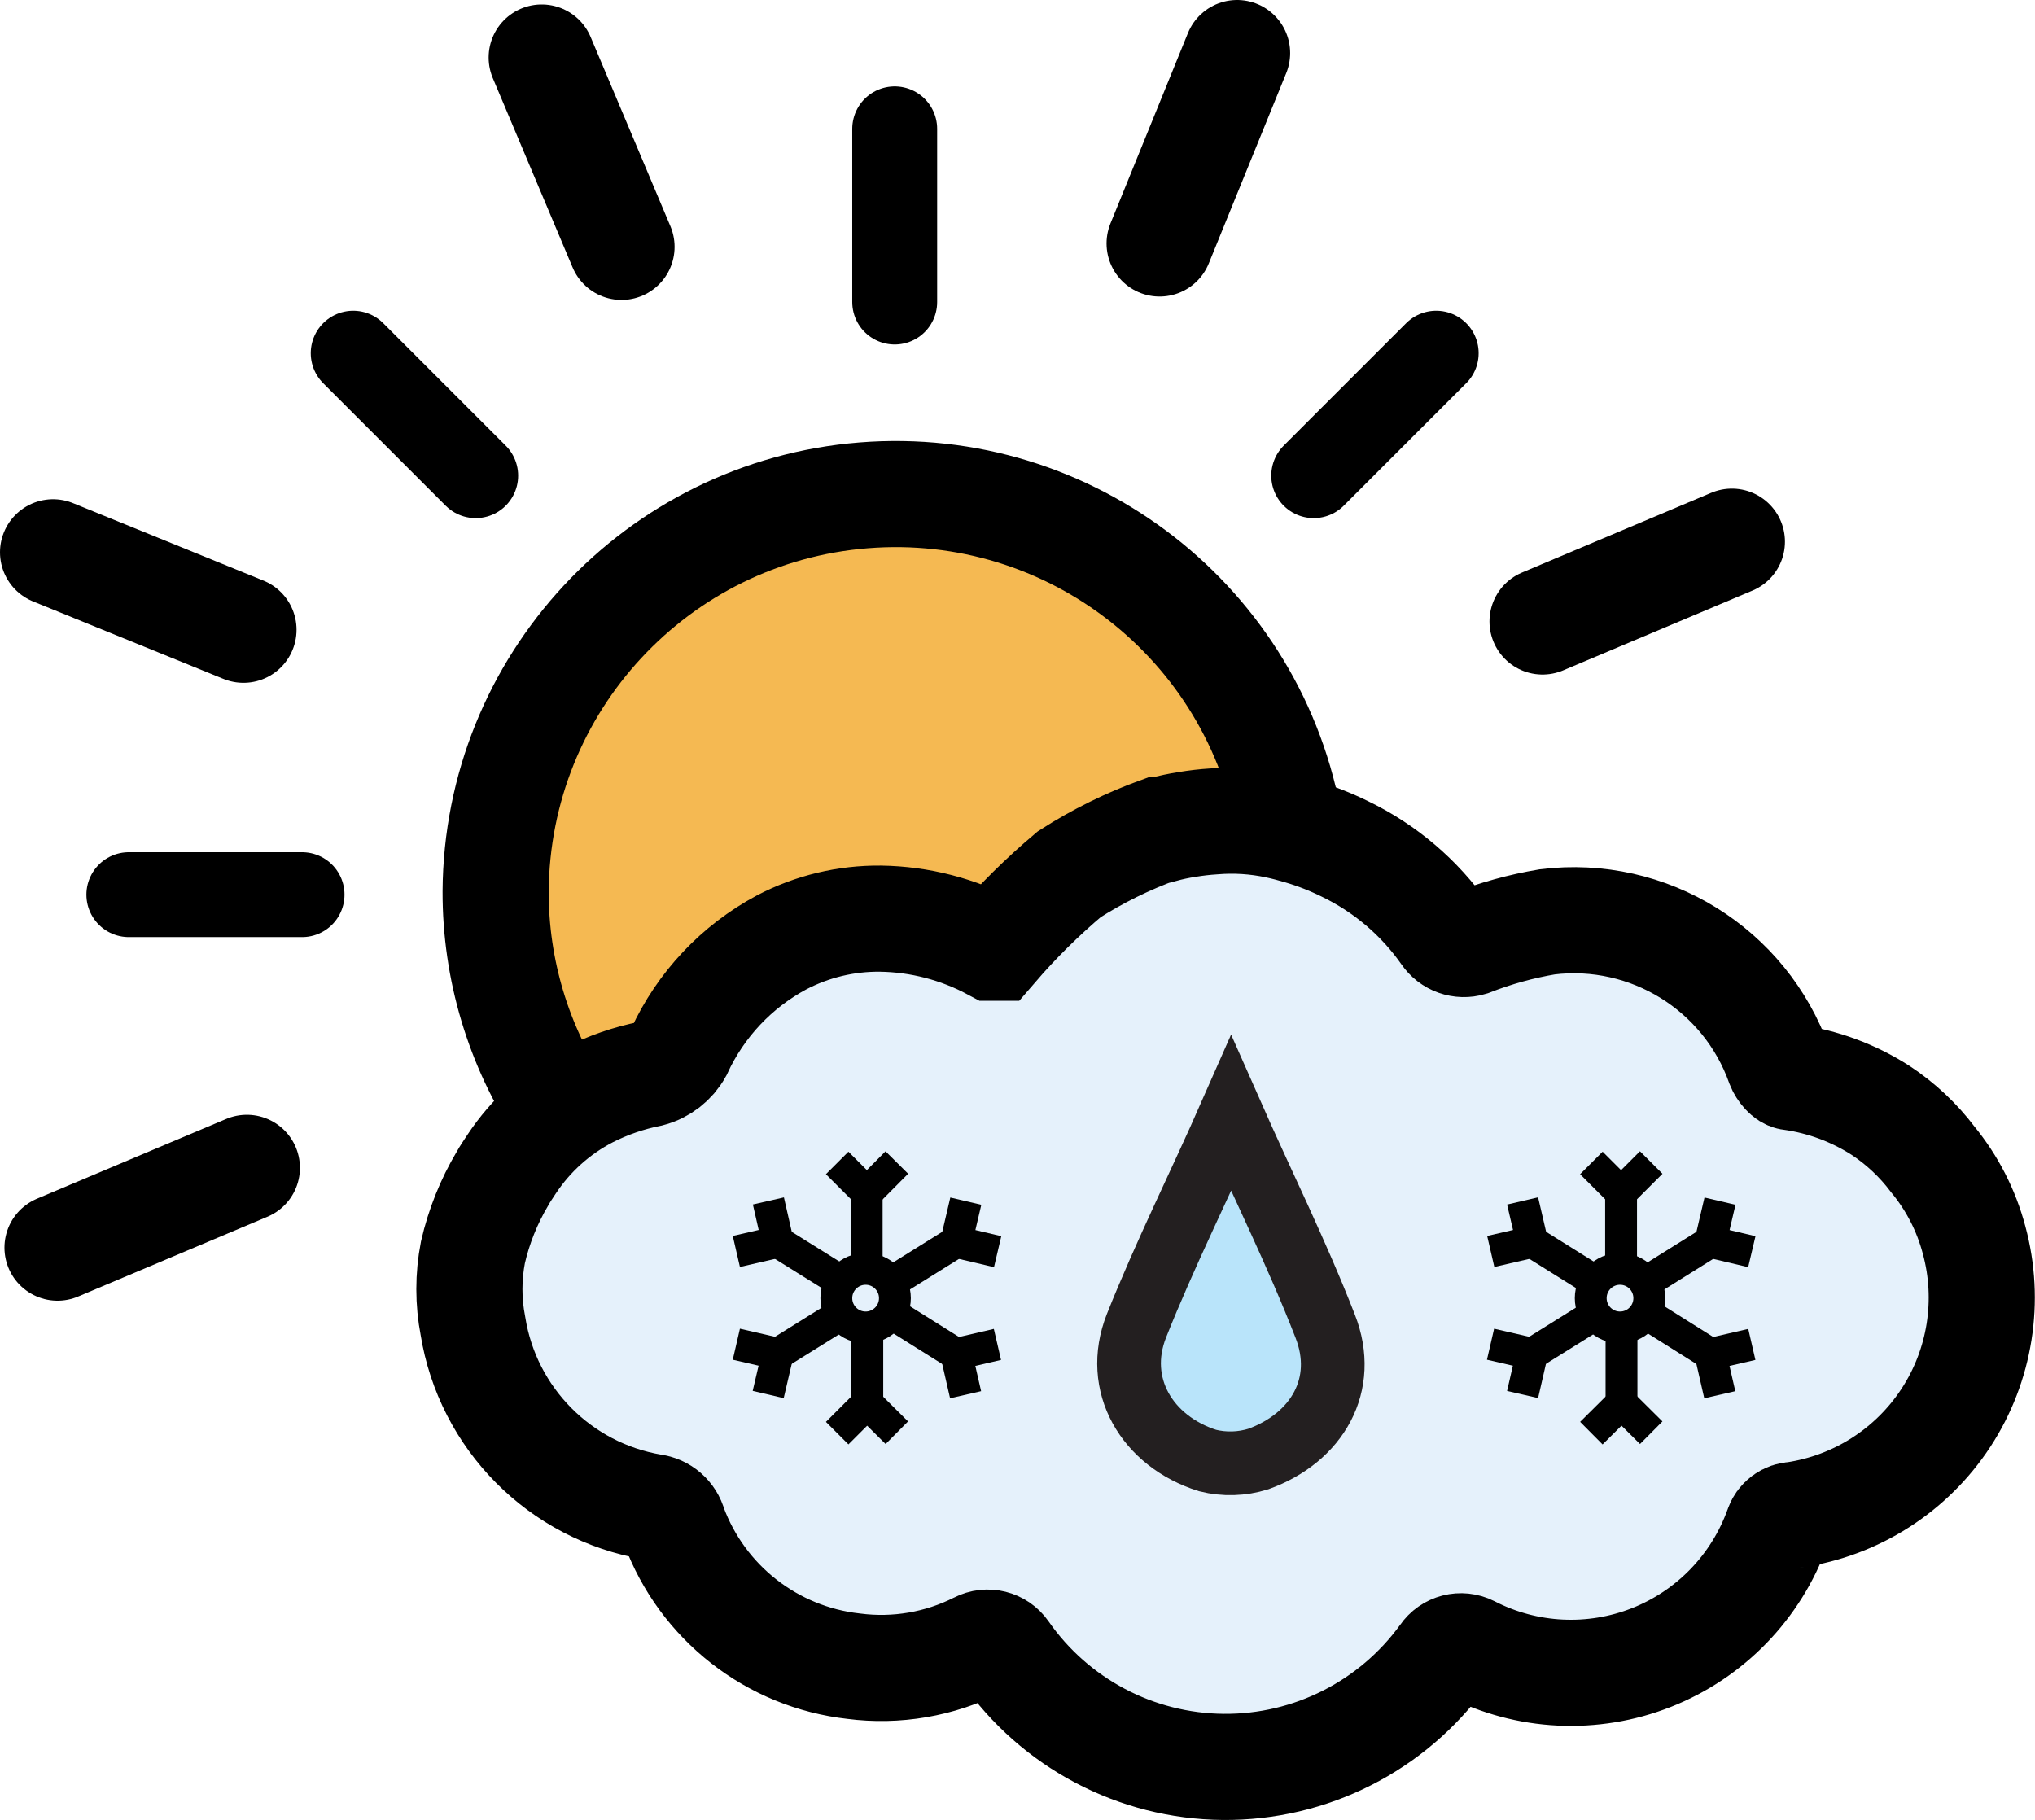
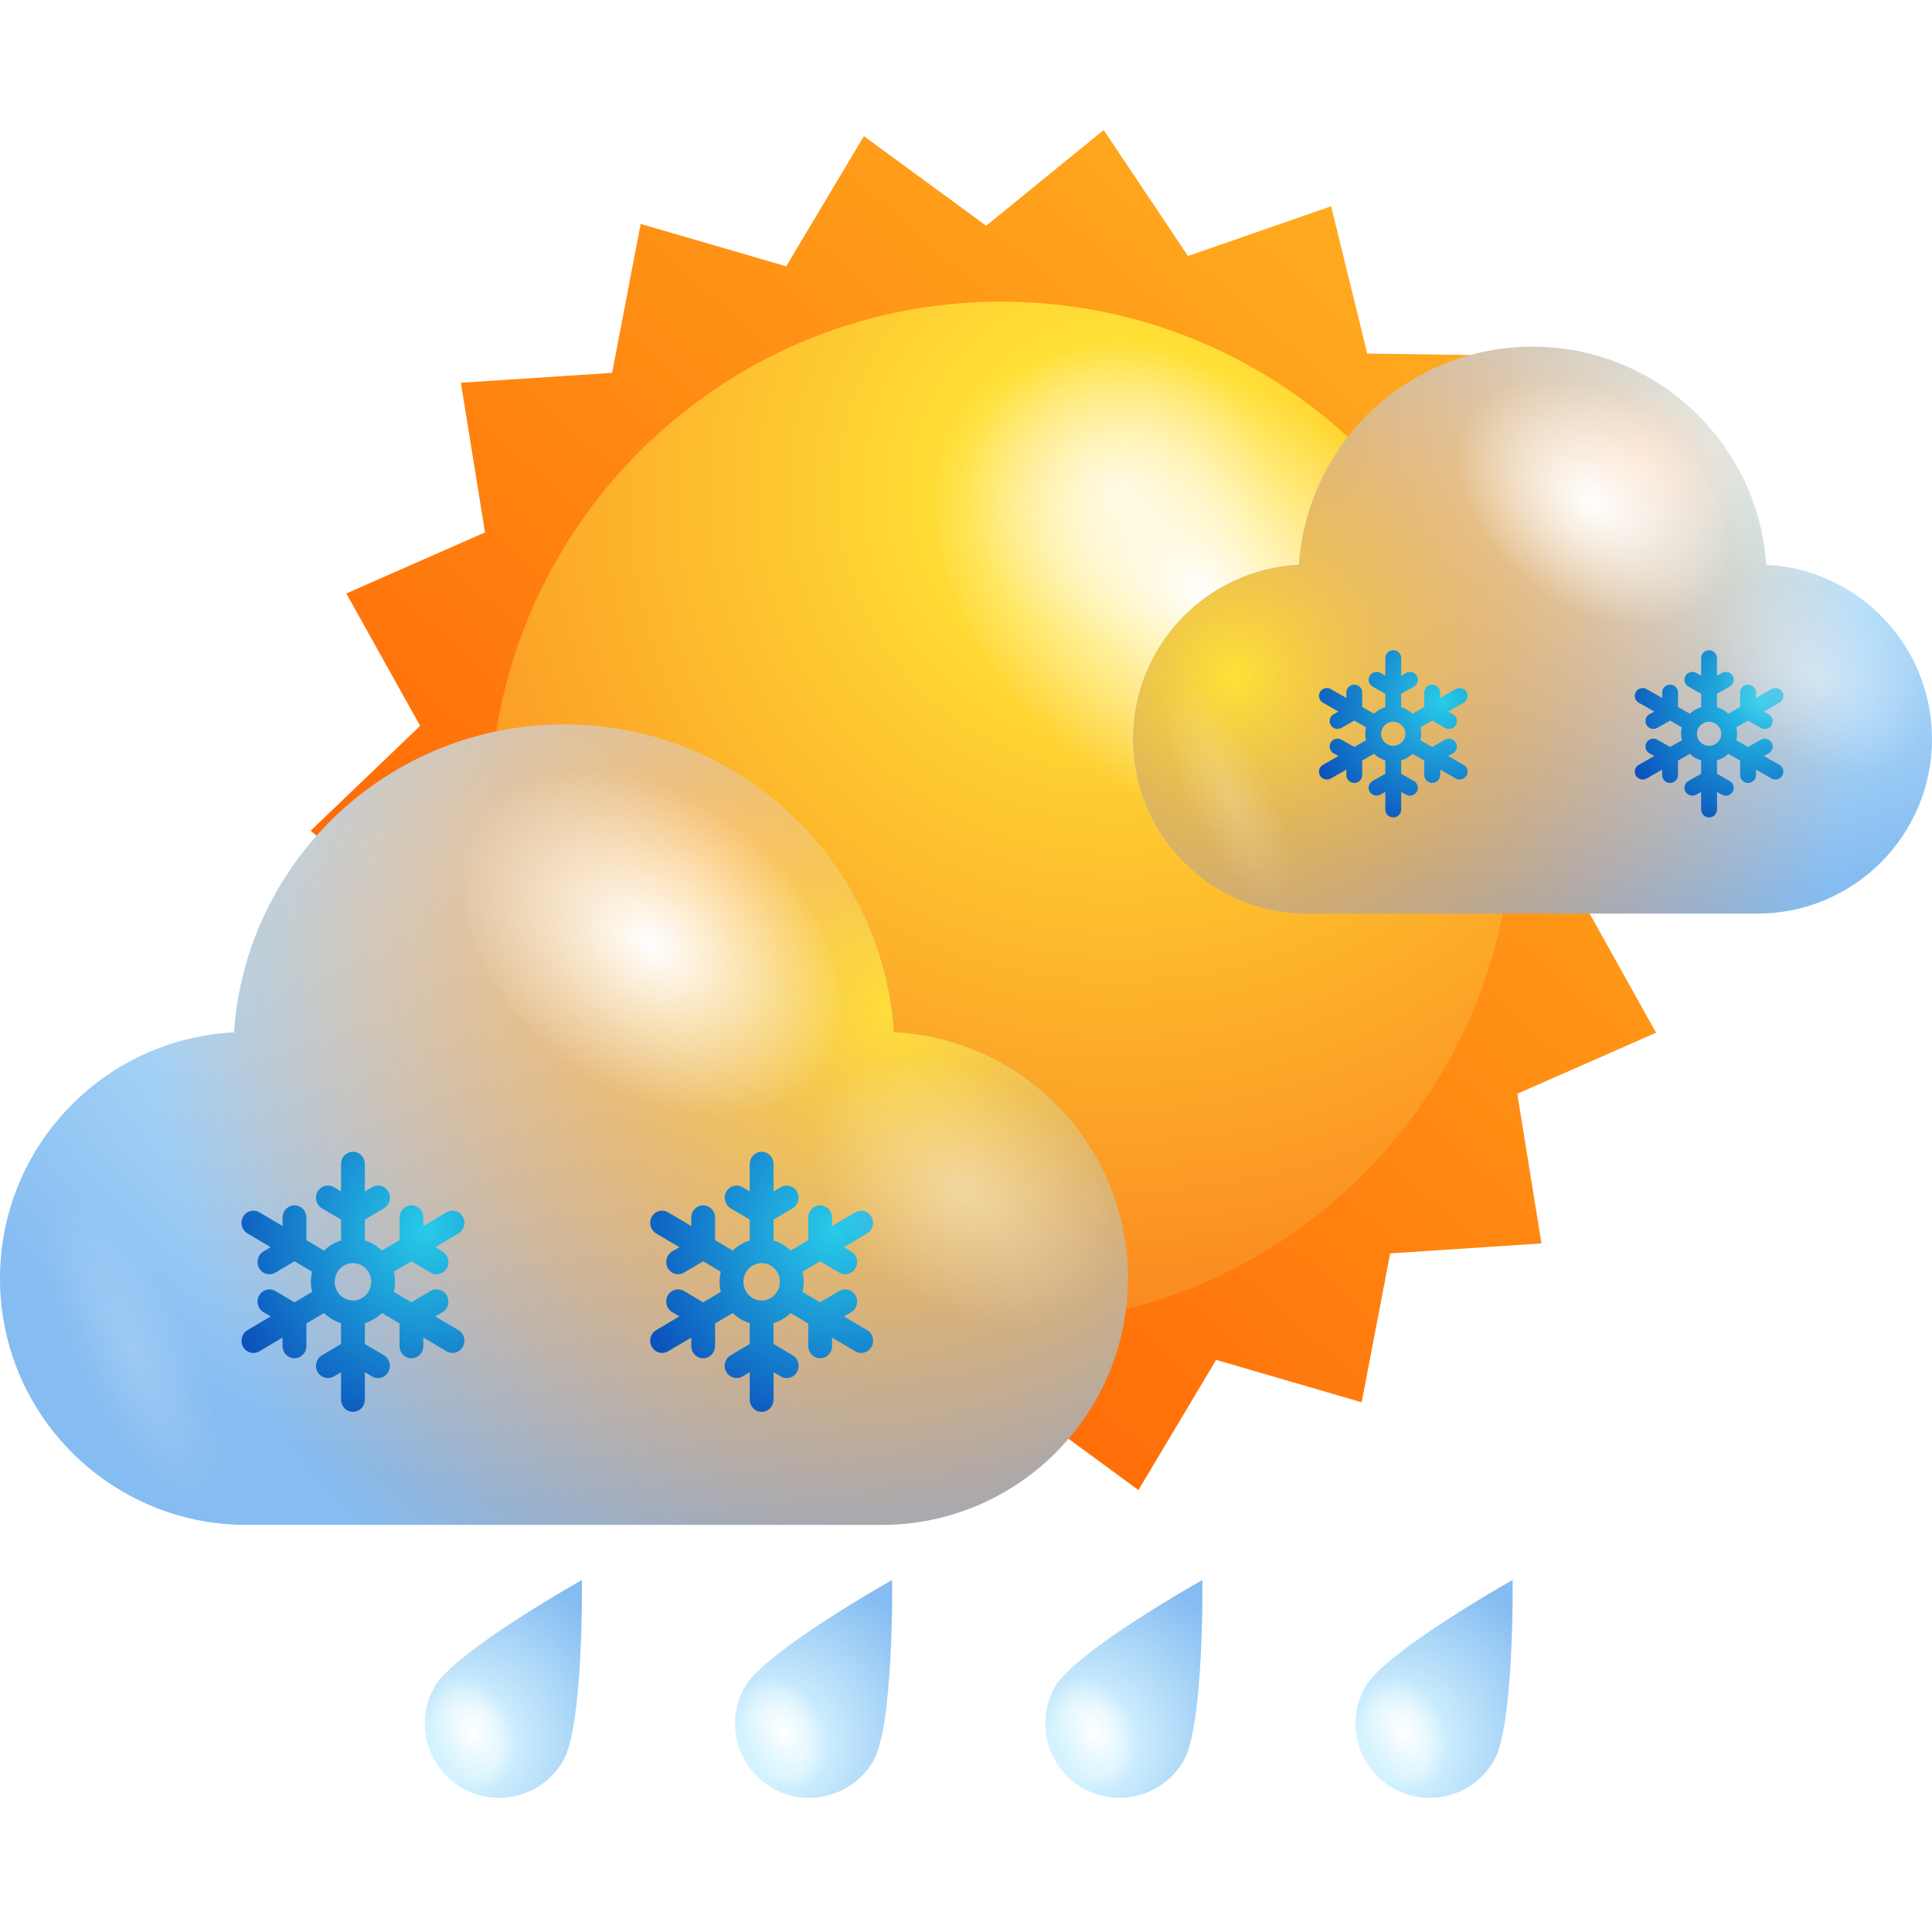
- <svg xmlns="http://www.w3.org/2000/svg" viewBox="0 0 95.87 85.74">
+ <svg xmlns="http://www.w3.org/2000/svg" width="104" height="104" viewBox="0 0 104 104" fill="none">
+   <path d="M82.977 66.935L74.833 67.47L73.299 75.485L65.465 73.203L61.282 80.209L54.7 75.384L48.373 80.539L43.838 73.754L36.13 76.433L34.19 68.507L26.029 68.388L26.917 60.276L19.29 57.373L22.898 50.053L16.725 44.716L22.617 39.072L18.641 31.946L26.108 28.659L24.809 20.604L32.951 20.069L34.487 12.054L42.322 14.335L46.503 7.328L53.087 12.152L59.413 7L63.948 13.782L71.656 11.103L73.599 19.032L81.758 19.15L80.87 27.261L88.498 30.163L84.889 37.484L91.063 42.821L85.17 48.464L89.147 55.59L81.677 58.878L82.977 66.935Z" fill="url(#paint0_linear_1012_28809)" />
+   <path d="M26.362 43.767C26.362 58.972 38.688 71.3 53.893 71.3C69.098 71.3 81.425 58.973 81.425 43.767C81.425 28.564 69.099 16.238 53.893 16.238C38.688 16.239 26.362 28.564 26.362 43.767Z" fill="url(#paint1_radial_1012_28809)" />
+   <path d="M58.088 40.937C51.075 35.246 48.337 26.588 51.971 21.588C55.609 16.59 64.241 17.153 71.256 22.836C78.267 28.523 81.001 37.188 77.368 42.183C73.73 47.184 65.098 46.621 58.088 40.937Z" fill="url(#paint2_radial_1012_28809)" />
+   <path opacity="0.4" d="M29.559 49.853C30.489 46.809 35.209 48.07 40.109 52.672C45.008 57.274 48.224 63.47 47.301 66.519C46.374 69.562 41.653 68.303 36.751 63.701C31.853 59.096 28.634 52.895 29.559 49.853Z" fill="url(#paint3_radial_1012_28809)" />
+   <path d="M48.111 55.574C47.479 46.316 39.773 39 30.354 39C20.936 39 13.23 46.316 12.597 55.574C5.583 55.92 0 61.719 0 68.82C0 76.147 5.939 82.085 13.264 82.085H47.446C54.771 82.085 60.71 76.147 60.71 68.82C60.71 61.719 55.127 55.92 48.111 55.574Z" fill="url(#paint4_radial_1012_28809)" />
+   <path d="M48.111 55.574C47.479 46.316 39.773 39 30.354 39C20.936 39 13.23 46.316 12.597 55.574C5.583 55.92 0 61.719 0 68.82C0 76.147 5.939 82.085 13.264 82.085H47.446C54.771 82.085 60.71 76.147 60.71 68.82C60.71 61.719 55.127 55.92 48.111 55.574Z" fill="url(#paint5_radial_1012_28809)" />
+   <path d="M24.679 71.603L23.43 70.863L23.817 70.635C24.123 70.454 24.229 70.051 24.052 69.737C23.875 69.423 23.482 69.315 23.176 69.496L22.148 70.104L21.199 69.543C21.24 69.368 21.264 69.187 21.264 69C21.264 68.813 21.24 68.632 21.199 68.457L22.148 67.896L23.175 68.504C23.276 68.564 23.387 68.592 23.495 68.592C23.717 68.592 23.932 68.474 24.051 68.263C24.228 67.949 24.123 67.547 23.817 67.366L23.43 67.137L24.679 66.397C24.986 66.216 25.091 65.814 24.914 65.5C24.737 65.185 24.346 65.077 24.038 65.259L22.789 65.999L22.789 65.541C22.789 65.178 22.502 64.884 22.148 64.884C21.794 64.884 21.507 65.178 21.507 65.541L21.507 66.757L20.557 67.319C20.301 67.07 19.989 66.881 19.641 66.775V65.653L20.669 65.045C20.976 64.863 21.08 64.462 20.903 64.147C20.726 63.833 20.334 63.725 20.028 63.906L19.641 64.135V62.657C19.641 62.294 19.354 62 19 62C18.646 62 18.359 62.294 18.359 62.657V64.135L17.972 63.906C17.666 63.725 17.274 63.833 17.096 64.147C16.919 64.461 17.024 64.863 17.331 65.045L18.359 65.653V66.775C18.011 66.881 17.699 67.07 17.443 67.319L16.493 66.757V65.541C16.493 65.178 16.206 64.884 15.852 64.884C15.498 64.884 15.211 65.178 15.211 65.541V65.998L13.962 65.259C13.655 65.077 13.263 65.185 13.086 65.5C12.909 65.814 13.014 66.216 13.321 66.397L14.57 67.136L14.183 67.365C13.876 67.546 13.771 67.948 13.948 68.263C14.067 68.474 14.283 68.592 14.504 68.592C14.613 68.592 14.723 68.564 14.824 68.504L15.852 67.895L16.801 68.457C16.76 68.632 16.736 68.812 16.736 69C16.736 69.187 16.76 69.368 16.801 69.543L15.852 70.104L14.825 69.496C14.518 69.314 14.126 69.422 13.949 69.736C13.771 70.05 13.876 70.453 14.183 70.634L14.57 70.863L13.321 71.602C13.014 71.784 12.909 72.186 13.086 72.5C13.205 72.711 13.42 72.829 13.642 72.829C13.751 72.829 13.861 72.8 13.962 72.74L15.21 72.001V72.459C15.21 72.822 15.498 73.116 15.851 73.116C16.205 73.116 16.493 72.822 16.493 72.459L16.493 71.242L17.443 70.68C17.699 70.93 18.011 71.119 18.359 71.224V72.347L17.331 72.955C17.024 73.136 16.919 73.538 17.096 73.852C17.273 74.167 17.665 74.275 17.972 74.093L18.359 73.864V75.343C18.359 75.706 18.646 76 19 76C19.354 76 19.641 75.706 19.641 75.343V73.864L20.027 74.093C20.128 74.153 20.239 74.181 20.348 74.181C20.569 74.181 20.785 74.064 20.903 73.853C21.08 73.538 20.975 73.137 20.669 72.955L19.641 72.347V71.224C19.989 71.119 20.301 70.93 20.557 70.68L21.507 71.242V72.459C21.507 72.822 21.793 73.116 22.148 73.116C22.502 73.116 22.789 72.822 22.789 72.459V72.001L24.038 72.74C24.139 72.8 24.25 72.829 24.358 72.829C24.58 72.829 24.796 72.711 24.914 72.5C25.091 72.186 24.986 71.784 24.679 71.603ZM19 70.007C18.459 70.007 18.018 69.555 18.018 69C18.018 68.445 18.459 67.994 19 67.994C19.541 67.994 19.982 68.445 19.982 69C19.982 69.555 19.541 70.007 19 70.007Z" fill="url(#paint6_radial_1012_28809)" />
+   <path d="M46.679 71.603L45.43 70.863L45.816 70.635C46.123 70.454 46.229 70.051 46.052 69.737C45.875 69.423 45.482 69.315 45.176 69.496L44.148 70.104L43.199 69.543C43.24 69.368 43.264 69.187 43.264 69C43.264 68.813 43.24 68.632 43.199 68.457L44.148 67.896L45.175 68.504C45.276 68.564 45.387 68.592 45.495 68.592C45.717 68.592 45.932 68.474 46.051 68.263C46.228 67.949 46.123 67.547 45.816 67.366L45.43 67.137L46.679 66.397C46.986 66.216 47.091 65.814 46.914 65.5C46.737 65.185 46.346 65.077 46.038 65.259L44.789 65.999L44.789 65.541C44.789 65.178 44.502 64.884 44.148 64.884C43.794 64.884 43.507 65.178 43.507 65.541L43.507 66.757L42.557 67.319C42.301 67.07 41.989 66.881 41.641 66.775V65.653L42.669 65.045C42.976 64.863 43.08 64.462 42.903 64.147C42.726 63.833 42.334 63.725 42.028 63.906L41.641 64.135V62.657C41.641 62.294 41.354 62 41 62C40.646 62 40.359 62.294 40.359 62.657V64.135L39.972 63.906C39.666 63.725 39.274 63.833 39.096 64.147C38.919 64.461 39.025 64.863 39.331 65.045L40.359 65.653V66.775C40.011 66.881 39.699 67.07 39.443 67.319L38.493 66.757V65.541C38.493 65.178 38.206 64.884 37.852 64.884C37.498 64.884 37.211 65.178 37.211 65.541V65.998L35.962 65.259C35.655 65.077 35.263 65.185 35.086 65.5C34.909 65.814 35.014 66.216 35.321 66.397L36.57 67.136L36.183 67.365C35.876 67.546 35.771 67.948 35.948 68.263C36.067 68.474 36.283 68.592 36.504 68.592C36.613 68.592 36.723 68.564 36.824 68.504L37.852 67.895L38.801 68.457C38.76 68.632 38.736 68.812 38.736 69C38.736 69.187 38.76 69.368 38.801 69.543L37.852 70.104L36.825 69.496C36.518 69.314 36.126 69.422 35.949 69.736C35.771 70.05 35.876 70.453 36.183 70.634L36.57 70.863L35.321 71.602C35.014 71.784 34.909 72.186 35.086 72.5C35.205 72.711 35.42 72.829 35.642 72.829C35.751 72.829 35.861 72.8 35.962 72.74L37.211 72.001V72.459C37.211 72.822 37.498 73.116 37.852 73.116C38.205 73.116 38.493 72.822 38.493 72.459L38.493 71.242L39.443 70.68C39.699 70.93 40.011 71.119 40.359 71.224V72.347L39.331 72.955C39.024 73.136 38.919 73.538 39.096 73.852C39.273 74.167 39.665 74.275 39.972 74.093L40.359 73.864V75.343C40.359 75.706 40.646 76 41 76C41.354 76 41.641 75.706 41.641 75.343V73.864L42.027 74.093C42.128 74.153 42.239 74.181 42.348 74.181C42.569 74.181 42.785 74.064 42.903 73.853C43.08 73.538 42.975 73.137 42.669 72.955L41.641 72.347V71.224C41.989 71.119 42.301 70.93 42.557 70.68L43.507 71.242V72.459C43.507 72.822 43.793 73.116 44.148 73.116C44.502 73.116 44.789 72.822 44.789 72.459V72.001L46.038 72.74C46.139 72.8 46.249 72.829 46.358 72.829C46.58 72.829 46.796 72.711 46.914 72.5C47.091 72.186 46.986 71.784 46.679 71.603ZM41 70.007C40.459 70.007 40.018 69.555 40.018 69C40.018 68.445 40.459 67.994 41 67.994C41.541 67.994 41.982 68.445 41.982 69C41.982 69.555 41.541 70.007 41 70.007Z" fill="url(#paint7_radial_1012_28809)" />
+   <path d="M30.355 57.224C25.362 53.173 23.411 47.005 26.001 43.445C28.59 39.885 34.738 40.289 39.732 44.334C44.725 48.384 46.673 54.555 44.085 58.113C41.496 61.673 35.348 61.272 30.355 57.224Z" fill="url(#paint8_radial_1012_28809)" />
+   <path opacity="0.4" d="M48.206 69.198C44.282 66.013 42.75 61.167 44.783 58.369C46.818 55.571 51.65 55.886 55.576 59.068C59.499 62.252 61.029 67.101 58.997 69.894C56.959 72.692 52.129 72.379 48.206 69.198Z" fill="url(#paint9_radial_1012_28809)" />
+   <path opacity="0.2" d="M9.483 69.643C6.587 65.126 3.223 62.95 1.963 64.781C0.709 66.612 2.037 71.761 4.93 76.278C7.826 80.795 11.193 82.972 12.449 81.14C13.705 79.303 12.379 74.159 9.483 69.643Z" fill="url(#paint10_radial_1012_28809)" />
+   <path d="M95.077 30.401C94.629 23.844 89.17 18.662 82.5 18.662C75.828 18.662 70.37 23.843 69.923 30.401C64.954 30.647 61 34.755 61 39.782C61 44.97 65.207 49.178 70.394 49.178H94.606C99.794 49.178 104 44.97 104 39.782C104 34.755 100.045 30.647 95.077 30.401Z" fill="url(#paint11_radial_1012_28809)" />
+   <path d="M95.077 30.401C94.629 23.844 89.17 18.662 82.5 18.662C75.828 18.662 70.37 23.843 69.923 30.401C64.954 30.647 61 34.755 61 39.782C61 44.97 65.207 49.178 70.394 49.178H94.606C99.794 49.178 104 44.97 104 39.782C104 34.755 100.045 30.647 95.077 30.401Z" fill="url(#paint12_radial_1012_28809)" />
+   <path d="M78.786 41.173L77.953 40.698L78.211 40.551C78.415 40.434 78.486 40.176 78.368 39.974C78.25 39.772 77.988 39.703 77.784 39.819L77.099 40.21L76.466 39.849C76.493 39.737 76.509 39.62 76.509 39.5C76.509 39.38 76.493 39.263 76.466 39.151L77.099 38.79L77.784 39.181C77.851 39.219 77.924 39.238 77.997 39.238C78.145 39.238 78.288 39.162 78.367 39.026C78.485 38.825 78.415 38.566 78.211 38.449L77.953 38.302L78.786 37.827C78.991 37.71 79.061 37.452 78.943 37.25C78.825 37.048 78.564 36.978 78.359 37.095L77.526 37.571L77.526 37.276C77.526 37.043 77.335 36.854 77.099 36.854C76.863 36.854 76.671 37.043 76.671 37.276L76.671 38.058L76.038 38.419C75.867 38.259 75.659 38.138 75.427 38.07V37.348L76.113 36.957C76.317 36.841 76.387 36.582 76.269 36.38C76.151 36.178 75.889 36.109 75.685 36.225L75.427 36.373V35.422C75.427 35.189 75.236 35 75 35C74.764 35 74.573 35.189 74.573 35.422V36.373L74.315 36.225C74.111 36.109 73.849 36.178 73.731 36.38C73.613 36.582 73.683 36.841 73.887 36.957L74.573 37.348V38.07C74.341 38.138 74.133 38.259 73.962 38.419L73.329 38.058V37.276C73.329 37.043 73.137 36.854 72.901 36.854C72.665 36.854 72.474 37.043 72.474 37.276V37.57L71.641 37.095C71.437 36.978 71.175 37.047 71.057 37.25C70.939 37.452 71.009 37.71 71.214 37.827L72.047 38.302L71.788 38.449C71.584 38.565 71.514 38.824 71.632 39.026C71.711 39.162 71.855 39.238 72.003 39.238C72.075 39.238 72.149 39.219 72.216 39.181L72.901 38.79L73.534 39.151C73.507 39.263 73.491 39.38 73.491 39.5C73.491 39.62 73.507 39.737 73.534 39.849L72.901 40.209L72.216 39.819C72.012 39.702 71.751 39.771 71.632 39.973C71.514 40.175 71.584 40.434 71.789 40.55L72.047 40.697L71.214 41.173C71.009 41.289 70.939 41.548 71.057 41.75C71.136 41.886 71.28 41.961 71.428 41.961C71.501 41.961 71.574 41.943 71.641 41.905L72.474 41.429V41.723C72.474 41.957 72.665 42.146 72.901 42.146C73.137 42.146 73.329 41.957 73.329 41.723L73.329 40.941L73.962 40.58C74.133 40.741 74.341 40.862 74.572 40.93V41.651L73.887 42.042C73.683 42.159 73.613 42.417 73.731 42.619C73.849 42.822 74.11 42.891 74.315 42.774L74.573 42.627V43.578C74.573 43.811 74.764 44 75 44C75.236 44 75.427 43.811 75.427 43.578V42.627L75.685 42.774C75.752 42.813 75.826 42.831 75.898 42.831C76.046 42.831 76.19 42.755 76.269 42.62C76.387 42.418 76.317 42.159 76.113 42.042L75.427 41.651V40.93C75.659 40.862 75.867 40.741 76.038 40.58L76.671 40.941V41.723C76.671 41.957 76.862 42.146 77.099 42.146C77.335 42.146 77.526 41.957 77.526 41.723V41.429L78.359 41.904C78.426 41.943 78.5 41.961 78.572 41.961C78.72 41.961 78.864 41.885 78.943 41.75C79.061 41.548 78.991 41.29 78.786 41.173ZM75 40.147C74.639 40.147 74.346 39.857 74.346 39.5C74.346 39.143 74.639 38.853 75 38.853C75.361 38.853 75.654 39.143 75.654 39.5C75.654 39.857 75.361 40.147 75 40.147Z" fill="url(#paint13_radial_1012_28809)" />
+   <path d="M95.786 41.173L94.953 40.698L95.211 40.551C95.415 40.434 95.486 40.176 95.368 39.974C95.25 39.772 94.988 39.703 94.784 39.819L94.099 40.21L93.466 39.849C93.493 39.737 93.509 39.62 93.509 39.5C93.509 39.38 93.493 39.263 93.466 39.151L94.099 38.79L94.784 39.181C94.851 39.219 94.924 39.238 94.997 39.238C95.145 39.238 95.288 39.162 95.367 39.026C95.485 38.825 95.415 38.566 95.211 38.449L94.953 38.302L95.786 37.827C95.991 37.71 96.061 37.452 95.943 37.25C95.825 37.048 95.564 36.978 95.359 37.095L94.526 37.571L94.526 37.276C94.526 37.043 94.335 36.854 94.099 36.854C93.863 36.854 93.671 37.043 93.671 37.276L93.671 38.058L93.038 38.419C92.867 38.259 92.659 38.138 92.427 38.07V37.348L93.113 36.957C93.317 36.841 93.387 36.582 93.269 36.38C93.151 36.178 92.889 36.109 92.685 36.225L92.427 36.373V35.422C92.427 35.189 92.236 35 92 35C91.764 35 91.573 35.189 91.573 35.422V36.373L91.315 36.225C91.111 36.109 90.849 36.178 90.731 36.38C90.613 36.582 90.683 36.841 90.887 36.957L91.573 37.348V38.07C91.341 38.138 91.133 38.259 90.962 38.419L90.329 38.058V37.276C90.329 37.043 90.137 36.854 89.901 36.854C89.665 36.854 89.474 37.043 89.474 37.276V37.57L88.641 37.095C88.437 36.978 88.175 37.047 88.057 37.25C87.939 37.452 88.009 37.71 88.214 37.827L89.047 38.302L88.788 38.449C88.584 38.565 88.514 38.824 88.632 39.026C88.711 39.162 88.855 39.238 89.003 39.238C89.075 39.238 89.149 39.219 89.216 39.181L89.901 38.79L90.534 39.151C90.507 39.263 90.491 39.38 90.491 39.5C90.491 39.62 90.507 39.737 90.534 39.849L89.901 40.209L89.216 39.819C89.012 39.702 88.751 39.771 88.632 39.973C88.514 40.175 88.584 40.434 88.789 40.55L89.047 40.697L88.214 41.173C88.009 41.289 87.939 41.548 88.057 41.75C88.136 41.886 88.28 41.961 88.428 41.961C88.501 41.961 88.574 41.943 88.641 41.905L89.474 41.429V41.723C89.474 41.957 89.665 42.146 89.901 42.146C90.137 42.146 90.329 41.957 90.329 41.723L90.329 40.941L90.962 40.58C91.133 40.741 91.341 40.862 91.572 40.93V41.651L90.887 42.042C90.683 42.159 90.613 42.417 90.731 42.619C90.849 42.822 91.11 42.891 91.315 42.774L91.573 42.627V43.578C91.573 43.811 91.764 44 92 44C92.236 44 92.427 43.811 92.427 43.578V42.627L92.685 42.774C92.752 42.813 92.826 42.831 92.898 42.831C93.046 42.831 93.19 42.755 93.269 42.62C93.387 42.418 93.317 42.159 93.113 42.042L92.427 41.651V40.93C92.659 40.862 92.867 40.741 93.038 40.58L93.671 40.941V41.723C93.671 41.957 93.862 42.146 94.099 42.146C94.335 42.146 94.526 41.957 94.526 41.723V41.429L95.359 41.904C95.426 41.943 95.5 41.961 95.572 41.961C95.72 41.961 95.864 41.885 95.943 41.75C96.061 41.548 95.991 41.29 95.786 41.173ZM92 40.147C91.639 40.147 91.346 39.857 91.346 39.5C91.346 39.143 91.639 38.853 92 38.853C92.361 38.853 92.654 39.143 92.654 39.5C92.654 39.857 92.361 40.147 92 40.147Z" fill="url(#paint14_radial_1012_28809)" />
+   <path d="M82.501 31.57C78.964 28.7 77.583 24.334 79.417 21.812C81.251 19.291 85.606 19.574 89.144 22.44C92.679 25.31 94.058 29.681 92.227 32.2C90.391 34.722 86.037 34.438 82.501 31.57Z" fill="url(#paint15_radial_1012_28809)" />
+   <path opacity="0.4" d="M95.142 40.051C92.363 37.794 91.278 34.361 92.719 32.381C94.161 30.4 97.582 30.623 100.362 32.875C103.141 35.131 104.225 38.566 102.785 40.545C101.342 42.525 97.922 42.302 95.142 40.051Z" fill="url(#paint16_radial_1012_28809)" />
+   <path opacity="0.2" d="M67.717 40.363C65.667 37.164 63.284 35.625 62.392 36.923C61.505 38.219 62.444 41.865 64.493 45.066C66.545 48.265 68.928 49.806 69.818 48.508C70.708 47.209 69.768 43.563 67.717 40.363Z" fill="url(#paint17_radial_1012_28809)" />
+   <path d="M30.317 94.781C29.215 96.692 26.773 97.345 24.863 96.242C22.953 95.14 22.298 92.699 23.401 90.788C24.503 88.878 31.324 85.052 31.324 85.052C31.324 85.052 31.42 92.871 30.317 94.781Z" fill="url(#paint18_radial_1012_28809)" />
+   <path d="M23.518 94.117C22.9 92.501 23.275 90.799 24.359 90.317C25.442 89.835 26.823 90.755 27.442 92.374C28.061 93.992 27.684 95.694 26.601 96.173C25.517 96.655 24.137 95.735 23.518 94.117Z" fill="url(#paint19_radial_1012_28809)" />
+   <path d="M47.017 94.781C45.914 96.692 43.471 97.345 41.562 96.242C39.652 95.14 38.998 92.699 40.101 90.788C41.203 88.878 48.023 85.052 48.023 85.052C48.023 85.052 48.119 92.871 47.017 94.781Z" fill="url(#paint20_radial_1012_28809)" />
+   <path d="M40.218 94.117C39.599 92.501 39.974 90.799 41.058 90.317C42.141 89.836 43.522 90.755 44.141 92.374C44.761 93.992 44.383 95.694 43.301 96.174C42.217 96.655 40.837 95.736 40.218 94.117Z" fill="url(#paint21_radial_1012_28809)" />
+   <path d="M63.716 94.781C62.614 96.692 60.172 97.345 58.261 96.242C56.352 95.14 55.697 92.699 56.8 90.788C57.902 88.878 64.723 85.052 64.723 85.052C64.723 85.052 64.82 92.871 63.716 94.781Z" fill="url(#paint22_radial_1012_28809)" />
+   <path d="M56.916 94.117C56.297 92.501 56.673 90.799 57.756 90.317C58.839 89.836 60.221 90.755 60.839 92.374C61.459 93.992 61.082 95.694 59.999 96.174C58.916 96.655 57.536 95.736 56.916 94.117Z" fill="url(#paint23_radial_1012_28809)" />
+   <path d="M80.416 94.781C79.314 96.692 76.872 97.345 74.961 96.242C73.052 95.14 72.397 92.699 73.501 90.788C74.603 88.878 81.424 85.052 81.424 85.052C81.424 85.052 81.519 92.871 80.416 94.781Z" fill="url(#paint24_radial_1012_28809)" />
+   <path d="M73.617 94.117C72.998 92.501 73.373 90.799 74.457 90.317C75.54 89.836 76.921 90.755 77.54 92.374C78.159 93.992 77.782 95.694 76.7 96.174C75.616 96.655 74.236 95.736 73.617 94.117Z" fill="url(#paint25_radial_1012_28809)" />
  <defs>
-     <style>.cls-1{fill:#e5f1fb;}.cls-2{fill:#f5b952;}.cls-3,.cls-5,.cls-6,.cls-7{fill:none;stroke:#000;}.cls-3,.cls-4,.cls-5,.cls-6,.cls-7{stroke-miterlimit:10;}.cls-3{stroke-width:1.5px;}.cls-4{fill:#b9e4fa;stroke:#231f20;stroke-width:3px;}.cls-5,.cls-7{stroke-width:5px;}.cls-6,.cls-7{stroke-linecap:round;}.cls-6{stroke-width:4px;}</style>
+     <linearGradient id="paint0_linear_1012_28809" x1="87.784" y1="5.897" x2="22.455" y2="78.9" gradientUnits="userSpaceOnUse">
+       <stop stop-color="#FFBA24" />
+       <stop offset="1" stop-color="#FF5500" />
+     </linearGradient>
+     <radialGradient id="paint1_radial_1012_28809" cx="0" cy="0" r="1" gradientUnits="userSpaceOnUse" gradientTransform="translate(60.1899 26.5082) rotate(180) scale(52.2635 52.2635)">
+       <stop stop-color="#FFF4C3" />
+       <stop offset="0.156" stop-color="#FFE036" />
+       <stop offset="1" stop-color="#FA761C" />
+     </radialGradient>
+     <radialGradient id="paint2_radial_1012_28809" cx="0" cy="0" r="1" gradientUnits="userSpaceOnUse" gradientTransform="translate(64.6701 31.8856) rotate(126.034) scale(11.1916 16.3264)">
+       <stop stop-color="white" />
+       <stop offset="1" stop-color="white" stop-opacity="0" />
+     </radialGradient>
+     <radialGradient id="paint3_radial_1012_28809" cx="0" cy="0" r="1" gradientUnits="userSpaceOnUse" gradientTransform="translate(38.4302 58.1861) rotate(-136.79) scale(12.1698 5.169)">
+       <stop stop-color="white" />
+       <stop offset="1" stop-color="white" stop-opacity="0" />
+     </radialGradient>
+     <radialGradient id="paint4_radial_1012_28809" cx="0" cy="0" r="1" gradientUnits="userSpaceOnUse" gradientTransform="translate(38.0097 48.0742) rotate(180) scale(46.3067 33.827)">
+       <stop stop-color="white" />
+       <stop offset="0.198" stop-color="#D5F3FF" />
+       <stop offset="1" stop-color="#85BCF1" />
+     </radialGradient>
+     <radialGradient id="paint5_radial_1012_28809" cx="0" cy="0" r="1" gradientUnits="userSpaceOnUse" gradientTransform="translate(48.515 54.1231) scale(52.6449 52.6449)">
+       <stop stop-color="#FFE036" />
+       <stop offset="0.005" stop-color="#FFDF36" stop-opacity="0.993" />
+       <stop offset="0.162" stop-color="#FDB92C" stop-opacity="0.789" />
+       <stop offset="0.319" stop-color="#FC9C25" stop-opacity="0.585" />
+       <stop offset="0.473" stop-color="#FB8720" stop-opacity="0.384" />
+       <stop offset="0.625" stop-color="#FA7A1D" stop-opacity="0.188" />
+       <stop offset="0.769" stop-color="#FA761C" stop-opacity="0" />
+     </radialGradient>
+     <radialGradient id="paint6_radial_1012_28809" cx="0" cy="0" r="1" gradientUnits="userSpaceOnUse" gradientTransform="translate(22.917 66.2076) scale(11.6478 11.9394)">
+       <stop stop-color="#28CBE9" />
+       <stop offset="1" stop-color="#0A4FBB" />
+     </radialGradient>
+     <radialGradient id="paint7_radial_1012_28809" cx="0" cy="0" r="1" gradientUnits="userSpaceOnUse" gradientTransform="translate(44.917 66.2076) scale(11.6478 11.9394)">
+       <stop stop-color="#28CBE9" />
+       <stop offset="1" stop-color="#0A4FBB" />
+     </radialGradient>
+     <radialGradient id="paint8_radial_1012_28809" cx="0" cy="0" r="1" gradientUnits="userSpaceOnUse" gradientTransform="translate(35.0436 50.7787) rotate(126.034) scale(7.96973 11.6263)">
+       <stop stop-color="white" />
+       <stop offset="1" stop-color="white" stop-opacity="0" />
+     </radialGradient>
+     <radialGradient id="paint9_radial_1012_28809" cx="0" cy="0" r="1" gradientUnits="userSpaceOnUse" gradientTransform="translate(51.8893 64.1313) rotate(126.034) scale(6.26343 9.13716)">
+       <stop stop-color="white" />
+       <stop offset="1" stop-color="white" stop-opacity="0" />
+     </radialGradient>
+     <radialGradient id="paint10_radial_1012_28809" cx="0" cy="0" r="1" gradientUnits="userSpaceOnUse" gradientTransform="translate(7.22221 72.9471) rotate(-25.7092) scale(3.21061 9.34636)">
+       <stop stop-color="white" />
+       <stop offset="1" stop-color="white" stop-opacity="0" />
+     </radialGradient>
+     <radialGradient id="paint11_radial_1012_28809" cx="0" cy="0" r="1" gradientUnits="userSpaceOnUse" gradientTransform="translate(87.9218 25.0889) rotate(180) scale(32.7982 23.9591)">
+       <stop stop-color="white" />
+       <stop offset="0.198" stop-color="#D5F3FF" />
+       <stop offset="1" stop-color="#85BCF1" />
+     </radialGradient>
+     <radialGradient id="paint12_radial_1012_28809" cx="0" cy="0" r="1" gradientUnits="userSpaceOnUse" gradientTransform="translate(66.4945 36.3564) scale(43.8292 43.8291)">
+       <stop stop-color="#FFE036" />
+       <stop offset="0.005" stop-color="#FFDF36" stop-opacity="0.993" />
+       <stop offset="0.162" stop-color="#FDB92C" stop-opacity="0.789" />
+       <stop offset="0.319" stop-color="#FC9C25" stop-opacity="0.585" />
+       <stop offset="0.473" stop-color="#FB8720" stop-opacity="0.384" />
+       <stop offset="0.625" stop-color="#FA7A1D" stop-opacity="0.188" />
+       <stop offset="0.769" stop-color="#FA761C" stop-opacity="0" />
+     </radialGradient>
+     <radialGradient id="paint13_radial_1012_28809" cx="0" cy="0" r="1" gradientUnits="userSpaceOnUse" gradientTransform="translate(77.6113 37.7049) scale(7.76518 7.67533)">
+       <stop stop-color="#28CBE9" />
+       <stop offset="1" stop-color="#0A4FBB" />
+     </radialGradient>
+     <radialGradient id="paint14_radial_1012_28809" cx="0" cy="0" r="1" gradientUnits="userSpaceOnUse" gradientTransform="translate(94.6113 37.7049) scale(7.76518 7.67533)">
+       <stop stop-color="#28CBE9" />
+       <stop offset="1" stop-color="#0A4FBB" />
+     </radialGradient>
+     <radialGradient id="paint15_radial_1012_28809" cx="0" cy="0" r="1" gradientUnits="userSpaceOnUse" gradientTransform="translate(85.8227 27.0048) rotate(126.034) scale(5.64524 8.23534)">
+       <stop stop-color="white" />
+       <stop offset="1" stop-color="white" stop-opacity="0" />
+     </radialGradient>
+     <radialGradient id="paint16_radial_1012_28809" cx="0" cy="0" r="1" gradientUnits="userSpaceOnUse" gradientTransform="translate(97.7526 36.4622) rotate(126.034) scale(4.43642 6.4719)">
+       <stop stop-color="white" />
+       <stop offset="1" stop-color="white" stop-opacity="0" />
+     </radialGradient>
+     <radialGradient id="paint17_radial_1012_28809" cx="0" cy="0" r="1" gradientUnits="userSpaceOnUse" gradientTransform="translate(66.1167 42.7027) rotate(-25.7091) scale(2.27382 6.61928)">
+       <stop stop-color="white" />
+       <stop offset="1" stop-color="white" stop-opacity="0" />
+     </radialGradient>
+     <radialGradient id="paint18_radial_1012_28809" cx="0" cy="0" r="1" gradientUnits="userSpaceOnUse" gradientTransform="translate(24.9725 93.8716) rotate(30.0007) scale(9.60694 9.60694)">
+       <stop stop-color="#D0F2FF" />
+       <stop offset="0.198" stop-color="#D5F3FF" />
+       <stop offset="1" stop-color="#85BCF1" />
+     </radialGradient>
+     <radialGradient id="paint19_radial_1012_28809" cx="0" cy="0" r="1" gradientUnits="userSpaceOnUse" gradientTransform="translate(25.4801 93.2457) rotate(156.037) scale(2.14663 3.13143)">
+       <stop stop-color="white" />
+       <stop offset="1" stop-color="white" stop-opacity="0" />
+     </radialGradient>
+     <radialGradient id="paint20_radial_1012_28809" cx="0" cy="0" r="1" gradientUnits="userSpaceOnUse" gradientTransform="translate(41.6716 93.8719) rotate(30.0008) scale(9.60703 9.60704)">
+       <stop stop-color="#D0F2FF" />
+       <stop offset="0.198" stop-color="#D5F3FF" />
+       <stop offset="1" stop-color="#85BCF1" />
+     </radialGradient>
+     <radialGradient id="paint21_radial_1012_28809" cx="0" cy="0" r="1" gradientUnits="userSpaceOnUse" gradientTransform="translate(42.1795 93.246) rotate(156.037) scale(2.14663 3.13143)">
+       <stop stop-color="white" />
+       <stop offset="1" stop-color="white" stop-opacity="0" />
+     </radialGradient>
+     <radialGradient id="paint22_radial_1012_28809" cx="0" cy="0" r="1" gradientUnits="userSpaceOnUse" gradientTransform="translate(58.3713 93.8717) rotate(30.0007) scale(9.60733)">
+       <stop stop-color="#D0F2FF" />
+       <stop offset="0.198" stop-color="#D5F3FF" />
+       <stop offset="1" stop-color="#85BCF1" />
+     </radialGradient>
+     <radialGradient id="paint23_radial_1012_28809" cx="0" cy="0" r="1" gradientUnits="userSpaceOnUse" gradientTransform="translate(58.8786 93.246) rotate(156.037) scale(2.14663 3.13143)">
+       <stop stop-color="white" />
+       <stop offset="1" stop-color="white" stop-opacity="0" />
+     </radialGradient>
+     <radialGradient id="paint24_radial_1012_28809" cx="0" cy="0" r="1" gradientUnits="userSpaceOnUse" gradientTransform="translate(75.0708 93.8718) rotate(30.0007) scale(9.60696 9.60695)">
+       <stop stop-color="#D0F2FF" />
+       <stop offset="0.198" stop-color="#D5F3FF" />
+       <stop offset="1" stop-color="#85BCF1" />
+     </radialGradient>
+     <radialGradient id="paint25_radial_1012_28809" cx="0" cy="0" r="1" gradientUnits="userSpaceOnUse" gradientTransform="translate(75.5787 93.2458) rotate(156.037) scale(2.14663 3.13143)">
+       <stop stop-color="white" />
+       <stop offset="1" stop-color="white" stop-opacity="0" />
+     </radialGradient>
  </defs>
-   <g id="Layer_2" data-name="Layer 2">
-     <g id="Layer_1-2" data-name="Layer 1">
-       <path class="cls-1" d="M93,59a10.14,10.14,0,0,0-1.94-3.8,9.86,9.86,0,0,0-2.47-2.31,10.52,10.52,0,0,0-4.21-1.57,1,1,0,0,1-.56-.55A10.26,10.26,0,0,0,72.9,44a18.22,18.22,0,0,0-3.62,1,1.08,1.08,0,0,1-1.21-.43,12.26,12.26,0,0,0-4.7-4,14.18,14.18,0,0,0-2.09-.82c-.37-.1-.74-.21-1.12-.29a10.22,10.22,0,0,0-3-.18,12.17,12.17,0,0,0-1.22.14,11.56,11.56,0,0,0-1.18.24l-.13.05a21.36,21.36,0,0,0-4.26,2.1,30,30,0,0,0-3.5,3.46l-.1,0a11.44,11.44,0,0,0-5.29-1.38,9.84,9.84,0,0,0-4.66,1.13A11,11,0,0,0,32,50.09a2.25,2.25,0,0,1-1.38,1.07,11.2,11.2,0,0,0-2.89,1,9.59,9.59,0,0,0-3.63,3.26c-.14.22-.3.43-.43.67a12.18,12.18,0,0,0-1.35,3.53,9,9,0,0,0,0,3.46,10.32,10.32,0,0,0,8.47,8.54,1.16,1.16,0,0,1,1,.87,10.22,10.22,0,0,0,8.48,6.62,10,10,0,0,0,5.85-1,1,1,0,0,1,1.28.33,12.65,12.65,0,0,0,20.63.1,1,1,0,0,1,1.28-.32A10.34,10.34,0,0,0,83.73,72.5a.85.85,0,0,1,.79-.6A10.35,10.35,0,0,0,93,59Z" />
-       <path class="cls-2" d="M59.92,37.91c-.07,1.54-11.49,2.68-23.87,8.17C26.6,50.27,23.24,53.31,23.24,43A18.73,18.73,0,0,1,42,24.25C52.31,24.25,60.31,29.61,59.92,37.91Z" />
-       <line class="cls-3" x1="40.83" y1="56.21" x2="40.83" y2="60.12" />
-       <polyline class="cls-3" points="39.44 54.79 40.84 56.19 42.25 54.77" />
-       <line class="cls-3" x1="40.86" y1="66.09" x2="40.86" y2="62.17" />
-       <polyline class="cls-3" points="42.25 67.5 40.85 66.11 39.44 67.52" />
-       <line class="cls-3" x1="45.03" y1="63.78" x2="41.71" y2="61.7" />
-       <polyline class="cls-3" points="45.49 65.71 45.05 63.79 46.99 63.34" />
-       <line class="cls-3" x1="36.66" y1="58.52" x2="39.98" y2="60.59" />
-       <polyline class="cls-3" points="36.2 56.58 36.64 58.51 34.69 58.96" />
-       <line class="cls-3" x1="36.66" y1="63.77" x2="39.98" y2="61.7" />
-       <polyline class="cls-3" points="36.19 65.7 36.64 63.78 34.69 63.33" />
-       <line class="cls-3" x1="45.03" y1="58.52" x2="41.71" y2="60.59" />
-       <polyline class="cls-3" points="45.5 56.59 45.05 58.51 47 58.97" />
-       <circle class="cls-3" cx="40.78" cy="61.16" r="1.38" />
-       <line class="cls-3" x1="76.37" y1="56.21" x2="76.37" y2="60.12" />
-       <polyline class="cls-3" points="74.97 54.79 76.37 56.19 77.79 54.77" />
-       <line class="cls-3" x1="76.39" y1="66.09" x2="76.39" y2="62.17" />
-       <polyline class="cls-3" points="77.79 67.5 76.39 66.11 74.97 67.52" />
-       <line class="cls-3" x1="80.56" y1="63.78" x2="77.25" y2="61.7" />
-       <polyline class="cls-3" points="81.02 65.71 80.58 63.79 82.53 63.34" />
-       <line class="cls-3" x1="72.2" y1="58.52" x2="75.51" y2="60.59" />
-       <polyline class="cls-3" points="71.73 56.58 72.18 58.51 70.23 58.96" />
-       <line class="cls-3" x1="72.19" y1="63.77" x2="75.51" y2="61.7" />
-       <polyline class="cls-3" points="71.73 65.7 72.17 63.78 70.22 63.33" />
-       <line class="cls-3" x1="80.56" y1="58.52" x2="77.25" y2="60.59" />
-       <polyline class="cls-3" points="81.03 56.59 80.58 58.51 82.53 58.97" />
-       <circle class="cls-3" cx="76.32" cy="61.16" r="1.38" />
-       <path class="cls-4" d="M58,52.46c-1.47,3.34-3.11,6.61-4.46,10-1.1,2.78.5,5.45,3.35,6.35a4.42,4.42,0,0,0,2.39-.07c2.77-1,4.23-3.51,3.15-6.26C61.11,59.08,59.48,55.81,58,52.46Z" />
-       <path class="cls-5" d="M93,58.42a10,10,0,0,0-1.94-3.79,9.9,9.9,0,0,0-2.47-2.32,10.51,10.51,0,0,0-4.21-1.56c-.21,0-.47-.33-.56-.56A10.27,10.27,0,0,0,72.9,43.43a18.22,18.22,0,0,0-3.62,1A1.08,1.08,0,0,1,68.07,44a12.23,12.23,0,0,0-4.7-4,13.15,13.15,0,0,0-2.09-.82c-.37-.11-.74-.21-1.12-.29a10.24,10.24,0,0,0-3-.19,12.17,12.17,0,0,0-1.22.14,10.62,10.62,0,0,0-1.18.25l-.13,0a21.36,21.36,0,0,0-4.26,2.1,30.81,30.81,0,0,0-3.5,3.46l-.1,0a11.55,11.55,0,0,0-5.29-1.37,9.84,9.84,0,0,0-4.66,1.12A11.06,11.06,0,0,0,32,49.52a2.22,2.22,0,0,1-1.38,1.07,11.2,11.2,0,0,0-2.89,1,9.68,9.68,0,0,0-3.63,3.26c-.14.22-.3.44-.43.68A12.12,12.12,0,0,0,22.28,59a9.1,9.1,0,0,0,0,3.47A10.31,10.31,0,0,0,30.74,71a1.18,1.18,0,0,1,1,.87,10.25,10.25,0,0,0,8.48,6.63,10.11,10.11,0,0,0,5.85-1,1,1,0,0,1,1.28.32A12.66,12.66,0,0,0,68,78a1,1,0,0,1,1.28-.33,10.34,10.34,0,0,0,14.46-5.71.84.84,0,0,1,.79-.59A10.35,10.35,0,0,0,93,58.42Z" />
-       <path class="cls-5" d="M60.77,39A18.84,18.84,0,0,0,23.35,42a18.65,18.65,0,0,0,3.09,10.32" />
-       <line class="cls-6" x1="42.15" y1="14.23" x2="42.15" y2="6.07" />
-       <line class="cls-6" x1="14.23" y1="42.15" x2="6.07" y2="42.15" />
-       <line class="cls-6" x1="22.41" y1="22.41" x2="16.64" y2="16.64" />
-       <line class="cls-6" x1="67.66" y1="16.64" x2="61.89" y2="22.41" />
-       <line class="cls-7" x1="54.63" y1="11.47" x2="58.28" y2="2.5" />
-       <line class="cls-7" x1="11.47" y1="29.67" x2="2.5" y2="26.02" />
-       <line class="cls-7" x1="29.28" y1="11.63" x2="25.52" y2="2.71" />
-       <line class="cls-7" x1="11.63" y1="55.02" x2="2.71" y2="58.78" />
-       <line class="cls-7" x1="81.59" y1="25.52" x2="72.67" y2="29.28" />
-     </g>
-   </g>
</svg>
